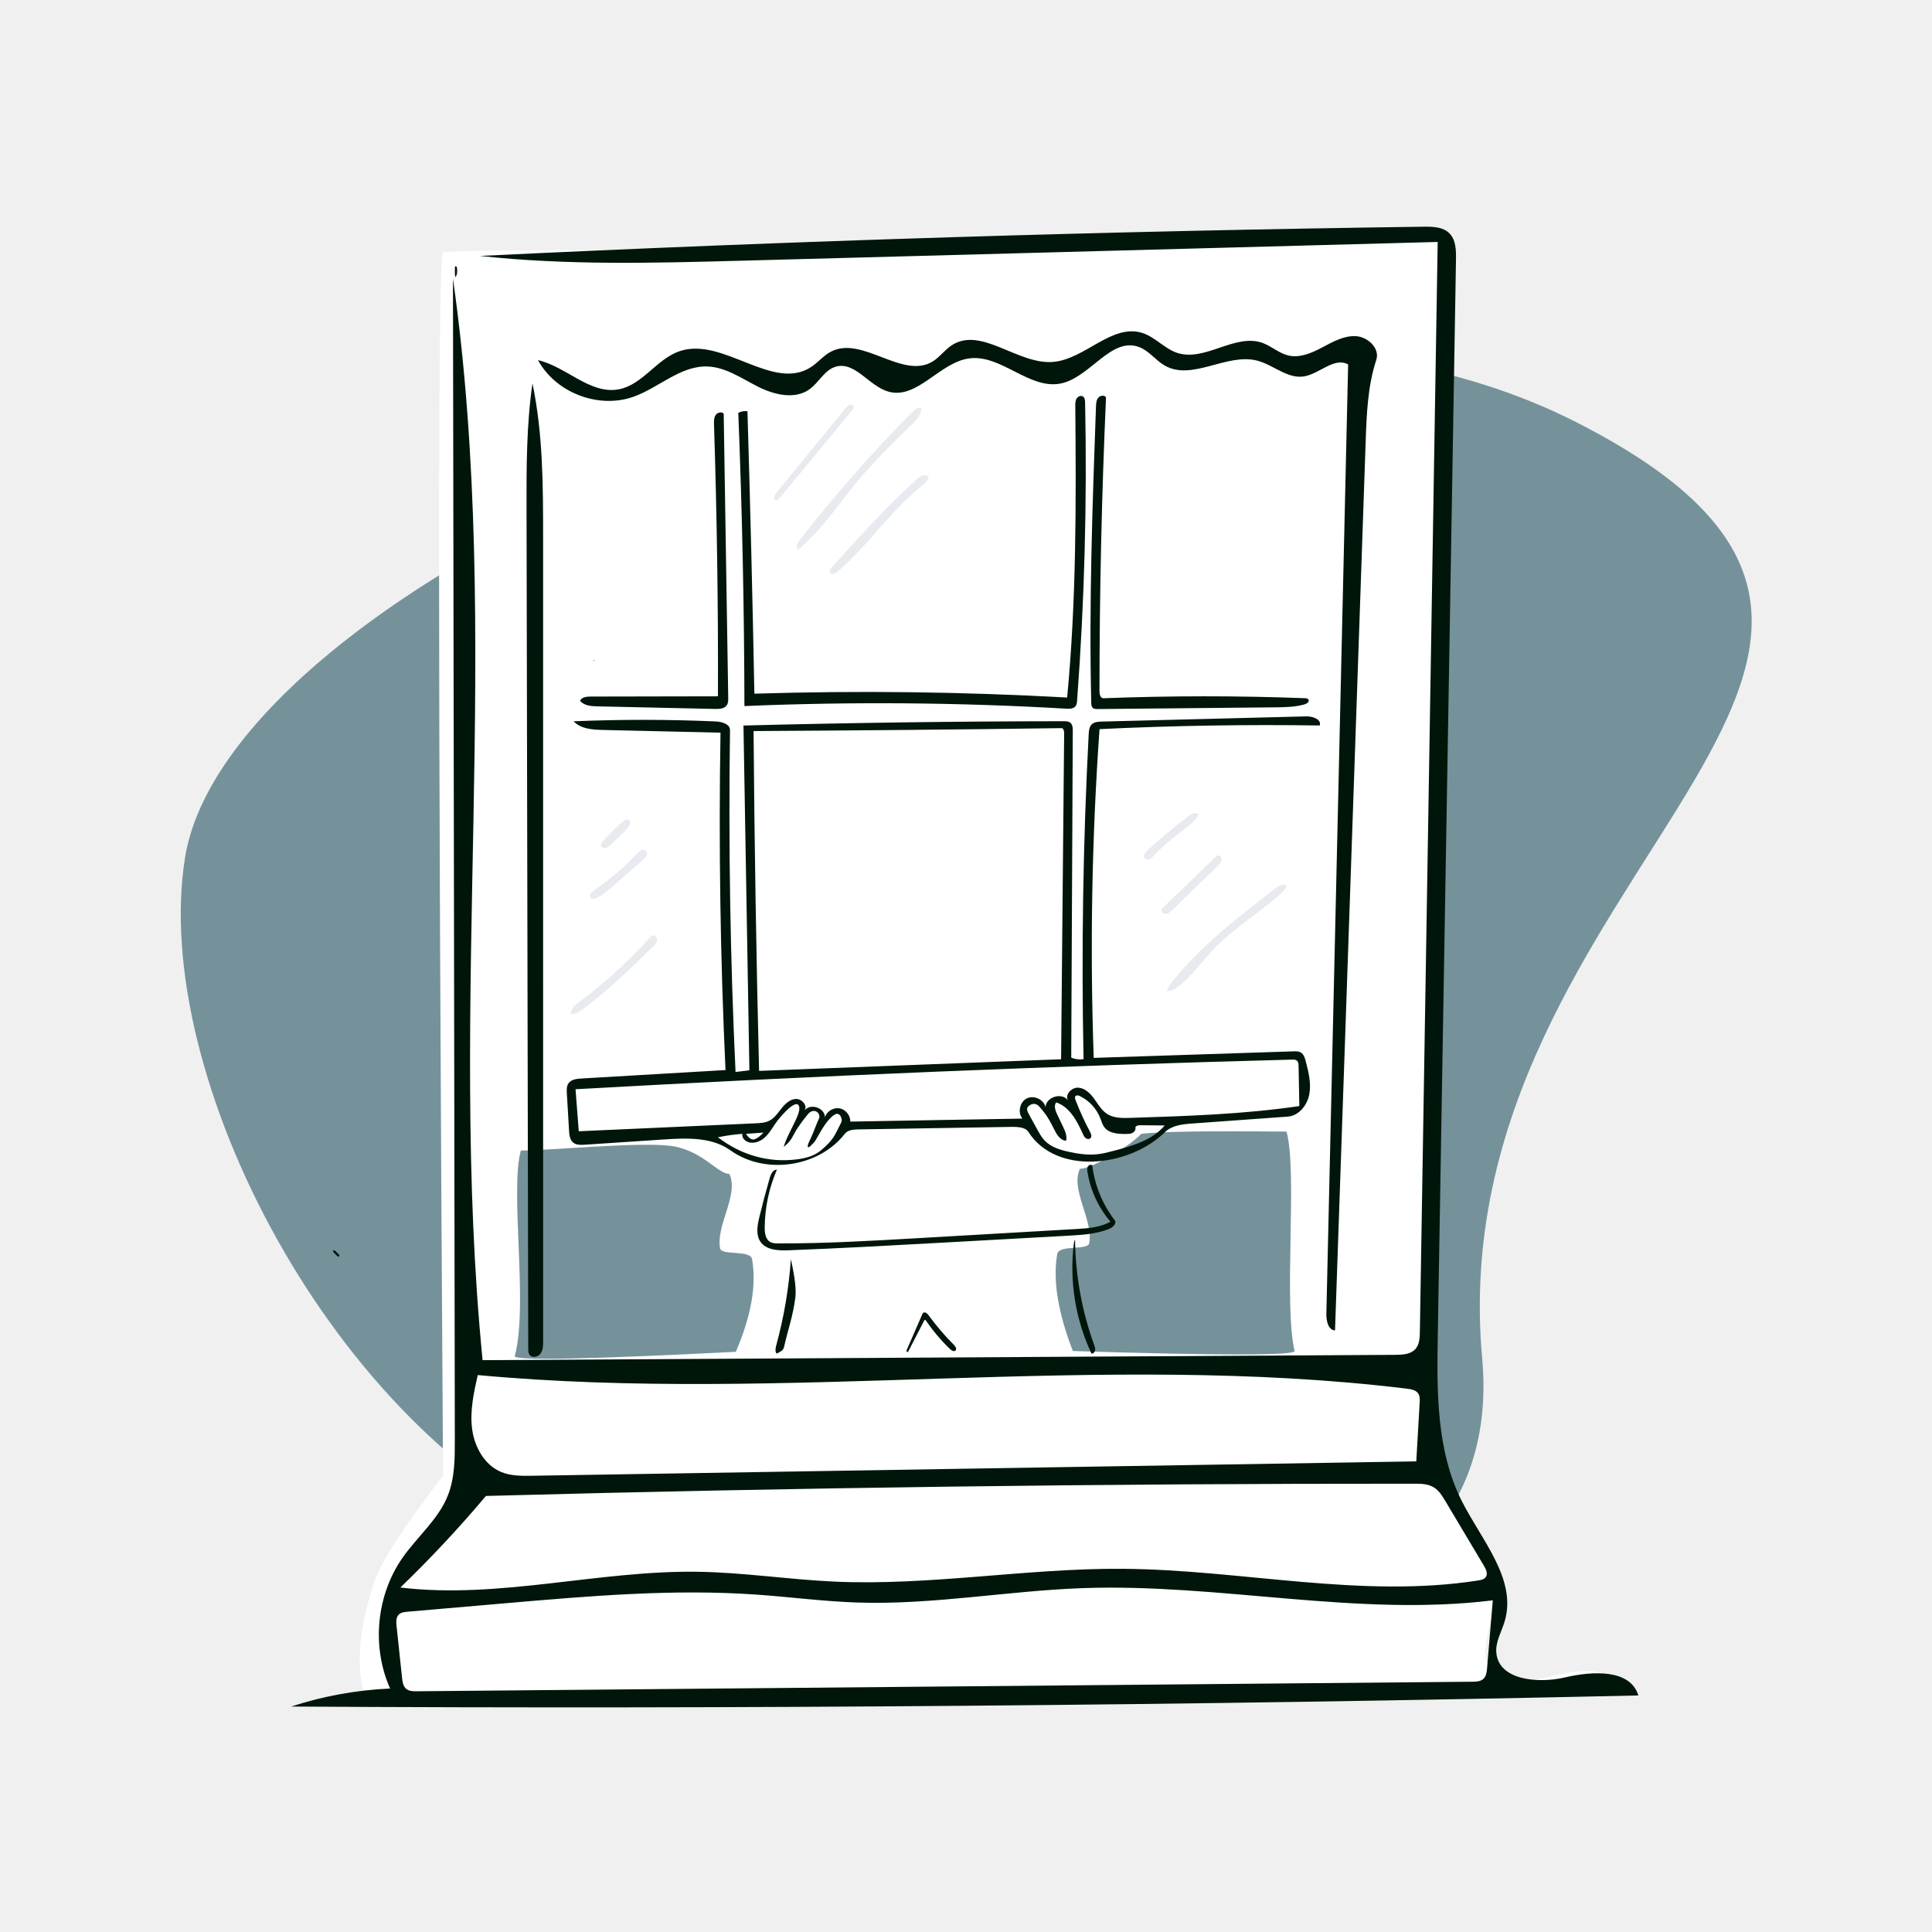
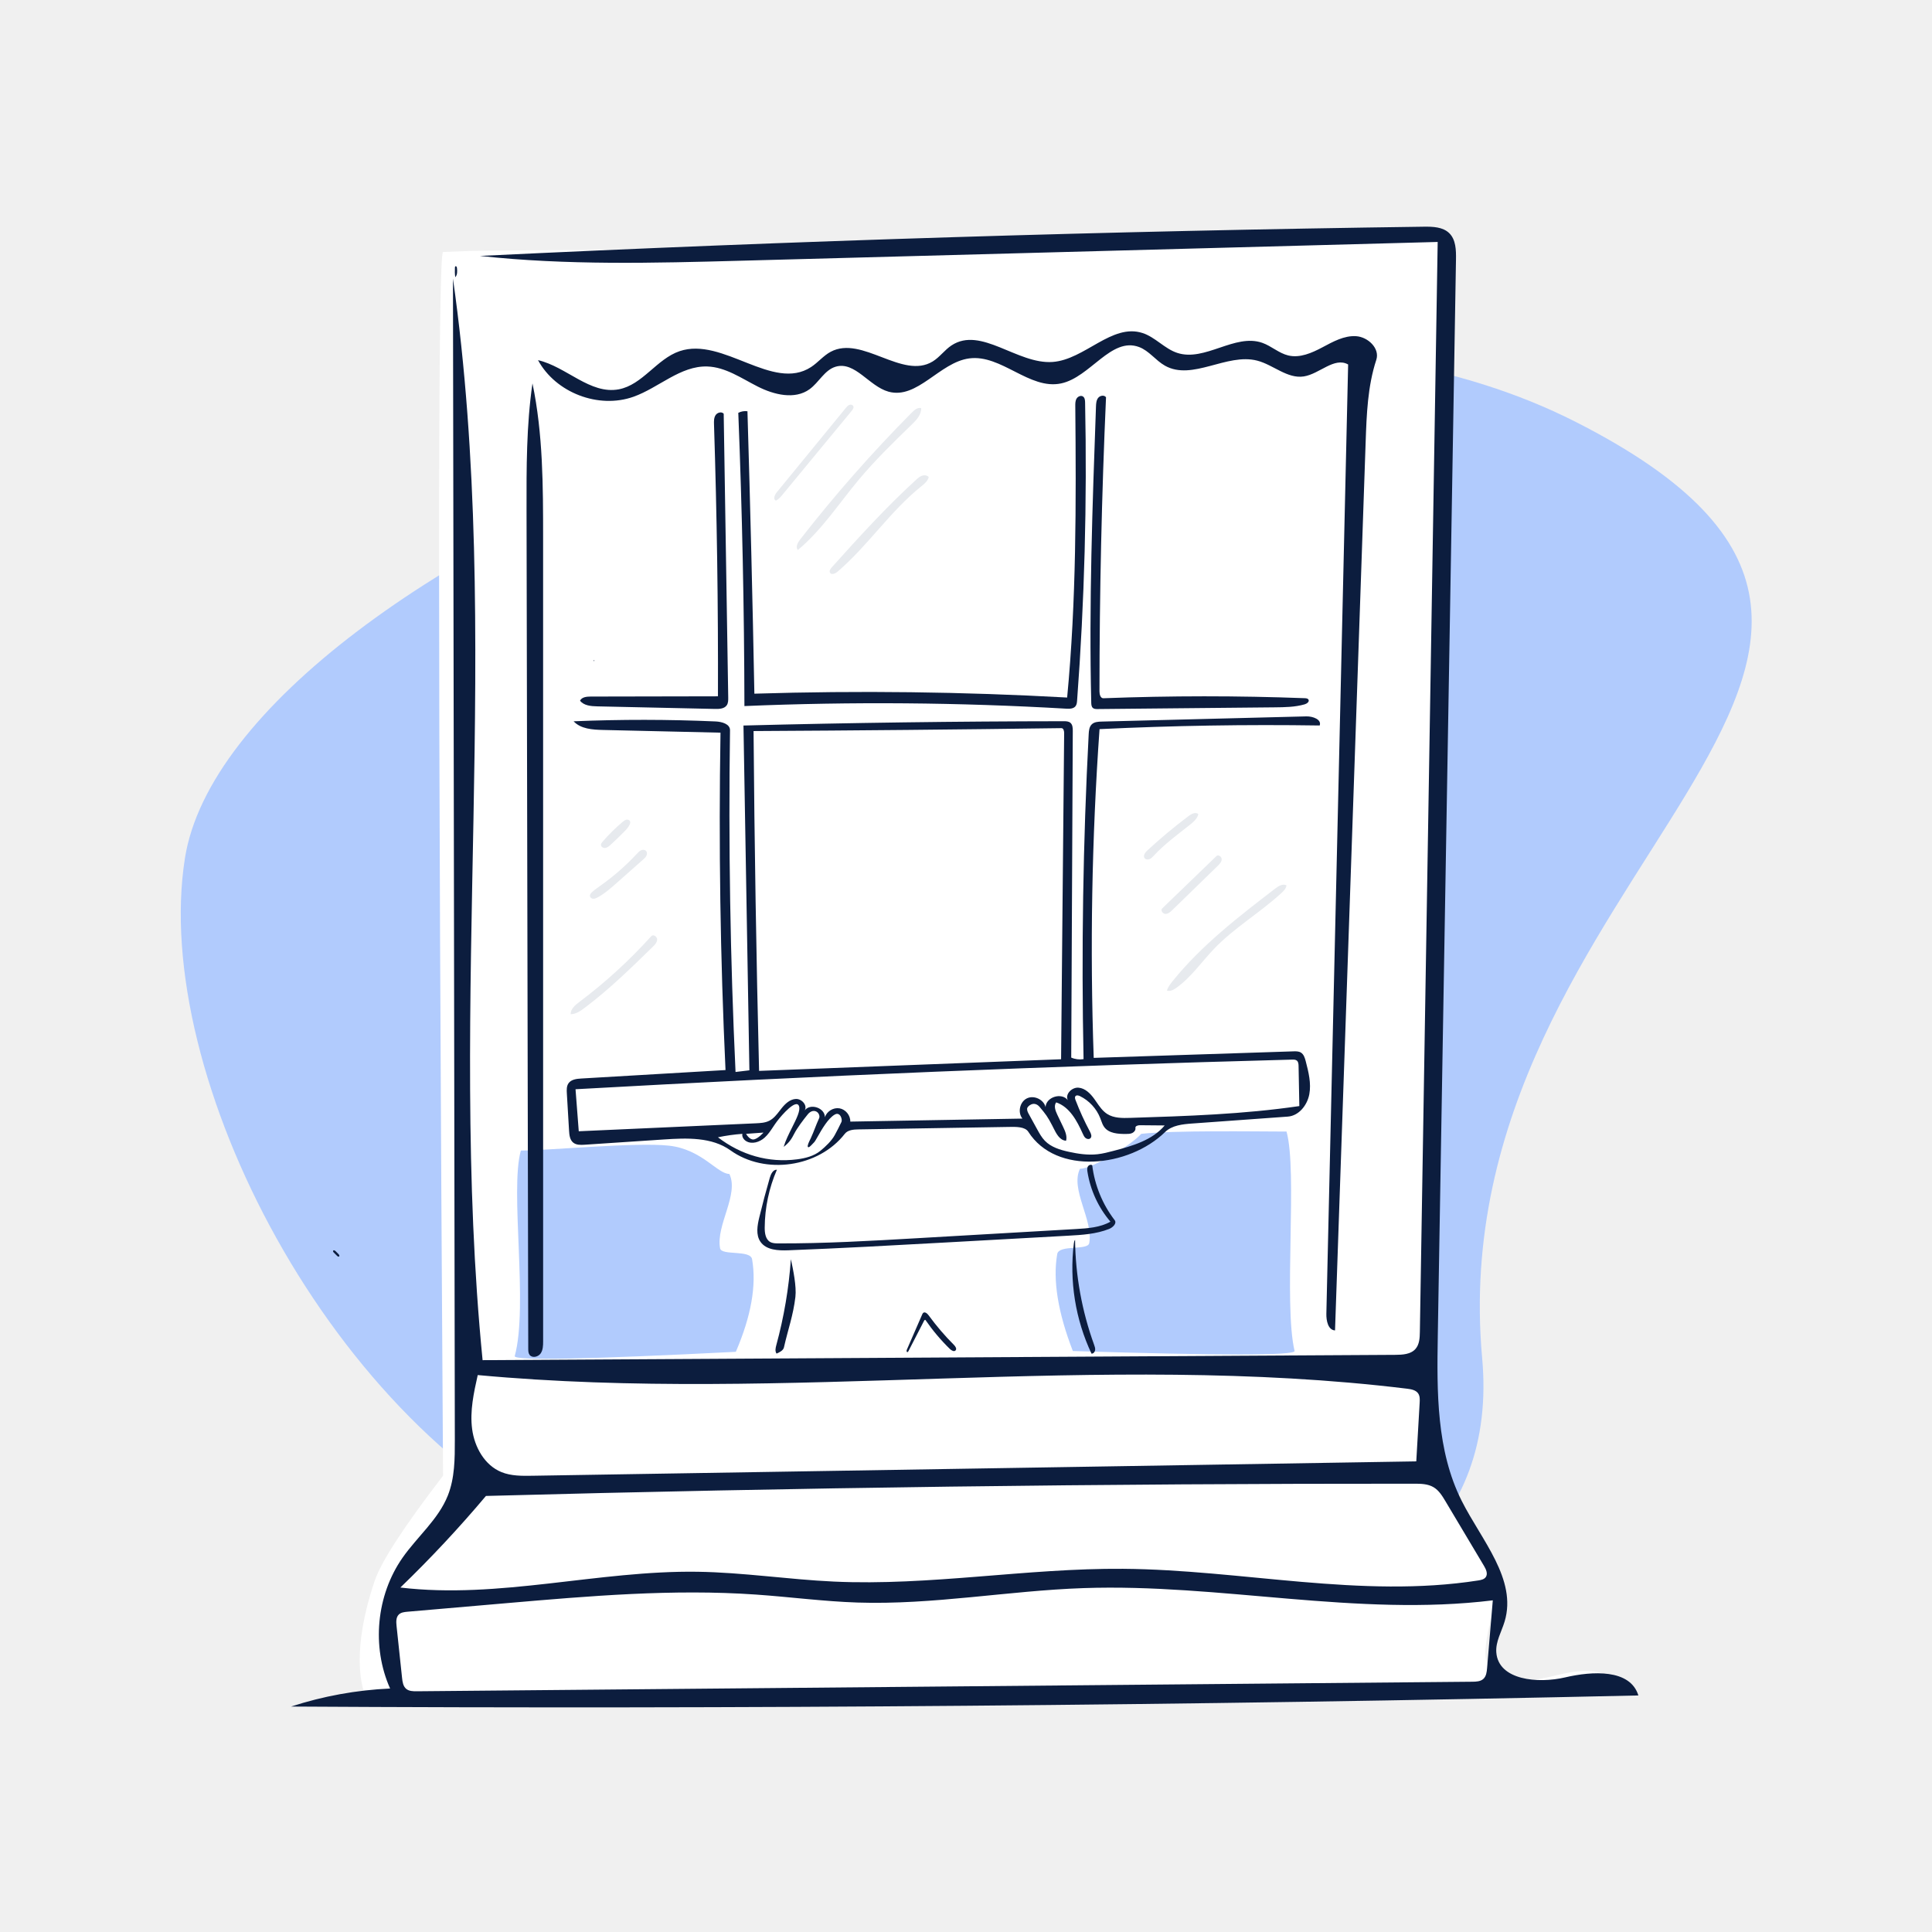
<svg xmlns="http://www.w3.org/2000/svg" width="350" height="350" viewBox="0 0 350 350" fill="none">
-   <path fill-rule="evenodd" clip-rule="evenodd" d="M33.511 155.422C42.08 101.597 201.532 33.849 285.399 76.402C369.266 118.955 260.504 157.467 268.506 246.026C274.056 307.463 180.076 311.584 105.429 278.862C60.195 259.033 27.255 194.724 33.511 155.422Z" fill="#75929B" />
+   <path fill-rule="evenodd" clip-rule="evenodd" d="M33.511 155.422C42.08 101.597 201.532 33.849 285.399 76.402C369.266 118.955 260.504 157.467 268.506 246.026C274.056 307.463 180.076 311.584 105.429 278.862C60.195 259.033 27.255 194.724 33.511 155.422Z" fill="#B1CBFD" />
  <g clip-path="url(#clip0_1271_4335)">
    <path fill-rule="evenodd" clip-rule="evenodd" d="M257.835 41.532C259.476 41.518 260.556 42.258 260.943 43.808C261.135 44.579 261.034 45.428 261.04 46.242C261.055 48.335 261.079 50.428 261.052 52.521C261.036 53.824 260.932 55.126 260.871 56.429C260.859 56.677 260.856 56.926 260.856 57.174C260.855 59.905 260.877 62.637 260.851 65.368C260.805 70.159 260.734 74.949 260.666 79.739C260.61 83.716 260.542 87.693 260.48 91.671C260.417 95.71 260.355 99.75 260.292 103.79C260.23 107.767 260.176 111.744 260.101 115.721C260.057 118.072 259.964 120.422 259.923 122.774C259.894 124.41 259.935 126.048 259.914 127.684C259.862 131.724 259.801 135.764 259.726 139.803C259.683 142.123 259.588 144.442 259.547 146.762C259.519 148.43 259.565 150.099 259.536 151.767C259.496 154.056 259.399 156.343 259.36 158.632C259.331 160.394 259.378 162.156 259.348 163.918C259.312 166.019 259.21 168.119 259.173 170.22C259.143 171.919 259.184 173.619 259.163 175.319C259.111 179.452 259.045 183.586 258.978 187.719C258.92 191.258 258.86 194.798 258.789 198.337C258.738 200.907 258.648 203.476 258.61 206.046C258.58 208.027 258.628 210.009 258.597 211.989C258.565 214.028 258.455 216.065 258.423 218.104C258.392 220.053 258.44 222.003 258.409 223.953C258.379 225.804 258.265 227.653 258.235 229.504C258.204 231.485 258.248 233.466 258.224 235.447C258.175 239.549 258.106 243.652 258.04 247.754C257.981 251.356 257.983 254.96 257.834 258.559C257.69 262.019 258.488 265.228 260.208 268.182C261.961 271.192 263.84 274.129 265.702 277.073C267.544 279.983 269.16 283.013 270.016 286.353C270.627 288.738 270.717 291.213 270.031 293.628C269.796 294.453 268.367 300.147 269.583 301.627C271.144 303.526 273.118 304.378 275.549 304.434C277.919 304.488 280.169 303.911 282.439 303.386C285.201 302.746 287.973 302.285 290.753 303.293C292.136 303.795 293.384 304.504 294.202 305.785C294.326 305.98 294.629 306.308 293.968 306.311C292.368 306.32 290.767 306.419 289.167 306.481C285.966 306.606 282.766 306.735 279.565 306.855C277.715 306.925 275.864 306.984 274.014 307.043C271.944 307.109 269.875 307.173 267.805 307.231C265.392 307.298 262.979 307.363 260.565 307.418C257.558 307.487 254.55 307.55 251.542 307.606C247.847 307.674 244.151 307.74 240.455 307.793C235.54 307.863 230.625 307.913 225.709 307.985C222.358 308.034 219.006 308.109 215.654 308.169C215.081 308.179 214.507 308.166 213.933 308.171C207.017 308.232 200.1 308.296 193.183 308.357C192.578 308.362 191.973 308.353 191.368 308.358C184.295 308.42 177.222 308.483 170.149 308.545C169.512 308.55 168.876 308.541 168.24 308.546C161.229 308.607 154.219 308.671 147.208 308.732C146.603 308.738 145.998 308.728 145.393 308.734C138.32 308.795 131.247 308.858 124.174 308.92C123.6 308.923 67.96 308.916 67.386 308.923C66.478 308.93 62.604 301.957 67.89 286.353C69.064 282.888 73.189 276.549 80.265 267.337C79.302 119.581 79.302 45.686 80.265 45.652C81.835 45.597 83.403 45.525 84.972 45.467C88.423 45.339 124.541 45.22 127.992 45.089C129.311 45.039 130.629 44.951 131.948 44.907C134.174 44.832 136.4 44.784 138.625 44.714C140.257 44.661 141.889 44.586 143.52 44.529C145.465 44.462 147.409 44.408 149.353 44.339C150.86 44.285 152.366 44.202 153.873 44.156C156.286 44.082 158.7 44.033 161.113 43.963C162.995 43.909 164.877 43.837 166.758 43.778C168.859 43.712 170.96 43.652 173.061 43.59C175.161 43.527 177.262 43.463 179.363 43.402C181.588 43.338 183.814 43.278 186.04 43.214C188.183 43.153 190.325 43.086 192.468 43.028C194.881 42.962 197.295 42.902 199.708 42.839C202.091 42.777 204.473 42.713 206.855 42.652C209.362 42.588 211.869 42.527 214.377 42.464C216.821 42.402 219.267 42.361 221.71 42.269C223.576 42.199 225.438 42.057 227.303 41.967C227.579 41.953 227.861 42.086 228.139 42.082C231.991 42.029 235.843 41.969 239.695 41.899C242.578 41.846 245.46 41.773 248.343 41.714C251.506 41.648 254.67 41.567 257.835 41.532ZM94.357 208.431C92.328 215.669 95.754 236.547 93.245 245.684C93.245 246.512 106.597 246.249 133.302 244.895C136.086 238.418 137.068 232.827 136.248 228.12C135.941 226.36 130.703 227.525 130.447 226.137C129.675 221.957 133.925 216.402 132.131 212.671C129.962 212.671 127.163 208.219 121.219 207.551C115.275 206.884 99.344 208.431 94.357 208.431ZM206.751 205.406C204.744 207.604 197.811 211.738 195.642 211.738C193.848 215.469 198.097 221.024 197.325 225.204C197.069 226.591 191.832 225.426 191.525 227.186C190.704 231.893 191.648 237.748 194.355 244.751C221.137 245.578 234.528 245.578 234.528 244.751C232.494 236.125 235.095 212.23 233.066 204.991L232.71 204.991C227.384 204.98 212.56 204.754 206.751 205.406Z" fill="white" />
  </g>
-   <path fill-rule="evenodd" clip-rule="evenodd" d="M96.463 69.454C98.381 78.638 98.389 88.099 98.389 97.481C98.391 145.979 98.393 194.477 98.394 242.975C98.394 243.755 98.376 244.593 97.916 245.223C97.455 245.852 96.373 246.066 95.924 245.429C95.706 245.12 95.698 244.716 95.697 244.339C95.594 193.708 95.491 143.078 95.388 92.447C95.373 84.767 95.359 77.054 96.463 69.454H96.463Z" fill="#00160A" />
-   <path fill-rule="evenodd" clip-rule="evenodd" d="M97.467 65.245C102.612 66.432 106.917 71.508 112.105 70.528C116.404 69.716 118.969 65.028 123.111 63.619C130.958 60.949 140.005 71.028 146.94 66.489C148.198 65.665 149.167 64.433 150.494 63.725C156.164 60.698 163.499 68.84 168.976 65.475C170.246 64.695 171.127 63.4 172.37 62.578C177.71 59.044 184.295 66.028 190.682 65.573C196.517 65.158 201.415 58.529 206.98 60.33C209.287 61.076 210.964 63.168 213.266 63.928C218.278 65.581 223.701 60.357 228.679 62.108C230.327 62.688 231.679 63.986 233.378 64.394C235.488 64.9 237.651 63.939 239.568 62.921C241.484 61.903 243.497 60.768 245.663 60.903C247.829 61.039 250.007 63.124 249.33 65.185C247.76 69.964 247.573 75.07 247.4 80.097C245.551 133.737 243.702 187.378 241.853 241.019C240.591 240.947 240.254 239.255 240.283 237.991C241.598 180.67 242.912 123.349 244.227 66.028C241.718 64.613 239.04 67.755 236.193 68.194C233.216 68.654 230.673 66.089 227.757 65.333C222.235 63.9 216.006 69.049 211.038 66.245C209.353 65.294 208.165 63.543 206.352 62.867C201.29 60.98 197.512 68.345 192.225 69.461C186.492 70.671 181.397 64.158 175.589 64.928C170.212 65.64 166.179 72.407 160.954 70.952C157.444 69.976 154.888 65.404 151.393 66.431C149.373 67.025 148.368 69.275 146.662 70.51C143.985 72.449 140.21 71.519 137.262 70.024C134.313 68.529 131.44 66.497 128.136 66.392C123.267 66.236 119.354 70.24 114.765 71.874C108.432 74.129 100.671 71.155 97.467 65.245Z" fill="#00160A" />
+   <path fill-rule="evenodd" clip-rule="evenodd" d="M96.463 69.454C98.381 78.638 98.389 88.099 98.389 97.481C98.391 145.979 98.393 194.477 98.394 242.975C98.394 243.755 98.376 244.593 97.916 245.223C97.455 245.852 96.373 246.066 95.924 245.429C95.706 245.12 95.698 244.716 95.697 244.339C95.594 193.708 95.491 143.078 95.388 92.447C95.373 84.767 95.359 77.054 96.463 69.454H96.463Z" fill="#0C1D3E" />
+   <path fill-rule="evenodd" clip-rule="evenodd" d="M97.467 65.245C102.612 66.432 106.917 71.508 112.105 70.528C116.404 69.716 118.969 65.028 123.111 63.619C130.958 60.949 140.005 71.028 146.94 66.489C148.198 65.665 149.167 64.433 150.494 63.725C156.164 60.698 163.499 68.84 168.976 65.475C170.246 64.695 171.127 63.4 172.37 62.578C177.71 59.044 184.295 66.028 190.682 65.573C196.517 65.158 201.415 58.529 206.98 60.33C209.287 61.076 210.964 63.168 213.266 63.928C218.278 65.581 223.701 60.357 228.679 62.108C230.327 62.688 231.679 63.986 233.378 64.394C235.488 64.9 237.651 63.939 239.568 62.921C241.484 61.903 243.497 60.768 245.663 60.903C247.829 61.039 250.007 63.124 249.33 65.185C247.76 69.964 247.573 75.07 247.4 80.097C245.551 133.737 243.702 187.378 241.853 241.019C240.591 240.947 240.254 239.255 240.283 237.991C241.598 180.67 242.912 123.349 244.227 66.028C241.718 64.613 239.04 67.755 236.193 68.194C233.216 68.654 230.673 66.089 227.757 65.333C222.235 63.9 216.006 69.049 211.038 66.245C209.353 65.294 208.165 63.543 206.352 62.867C201.29 60.98 197.512 68.345 192.225 69.461C186.492 70.671 181.397 64.158 175.589 64.928C170.212 65.64 166.179 72.407 160.954 70.952C157.444 69.976 154.888 65.404 151.393 66.431C149.373 67.025 148.368 69.275 146.662 70.51C143.985 72.449 140.21 71.519 137.262 70.024C134.313 68.529 131.44 66.497 128.136 66.392C123.267 66.236 119.354 70.24 114.765 71.874C108.432 74.129 100.671 71.155 97.467 65.245Z" fill="#0C1D3E" />
  <path fill-rule="evenodd" clip-rule="evenodd" d="M166.883 73.938C166.931 75.12 166.018 76.095 165.169 76.918C161.848 80.142 158.522 83.374 155.556 86.926C151.954 91.239 148.857 96.048 144.536 99.639C144.08 99.103 144.513 98.296 144.946 97.741C151.228 89.674 157.994 81.984 165.195 74.726C165.655 74.262 166.255 73.76 166.883 73.938V73.938Z" fill="#E7EAEE" />
  <path fill-rule="evenodd" clip-rule="evenodd" d="M213.075 178.978C212.579 179.329 211.957 179.658 211.389 179.441C211.602 178.793 212.029 178.239 212.457 177.708C217.703 171.213 224.39 166.062 231.011 160.976C231.607 160.518 232.391 160.039 233.056 160.39C232.996 160.95 232.565 161.39 232.15 161.771C228.259 165.348 223.606 168.06 219.949 171.877C217.665 174.261 215.772 177.072 213.075 178.978Z" fill="#E7EAEE" />
-   <path fill-rule="evenodd" clip-rule="evenodd" d="M105.08 126.935C105.394 126.281 106.272 126.189 106.998 126.188C114.687 126.173 122.375 126.159 130.064 126.144C130.117 109.717 129.878 93.289 129.349 76.871C129.331 76.297 129.323 75.681 129.64 75.202C129.957 74.723 130.733 74.514 131.105 74.951C131.378 92.092 131.651 109.233 131.925 126.374C131.932 126.855 131.93 127.372 131.657 127.768C131.221 128.401 130.32 128.448 129.551 128.431C122.437 128.275 115.322 128.12 108.208 127.964C107.071 127.939 105.773 127.837 105.08 126.935Z" fill="#00160A" />
-   <path fill-rule="evenodd" clip-rule="evenodd" d="M82.059 50.474C91.239 115.222 80.999 181.327 87.426 246.406C142.544 246.085 197.662 245.764 252.78 245.443C254.091 245.435 255.57 245.354 256.433 244.368C257.15 243.549 257.204 242.361 257.222 241.273C258.298 175.46 259.374 109.646 260.45 43.832C218.375 44.965 176.299 46.099 134.223 47.232C118.455 47.657 102.63 48.08 86.95 46.363C143.904 43.61 200.906 41.845 257.921 41.07C259.559 41.048 261.386 41.099 262.553 42.249C263.745 43.425 263.794 45.301 263.766 46.975C262.667 111.984 261.568 176.994 260.469 242.003C260.298 252.168 260.225 262.793 264.791 271.876C268.374 279.003 274.875 286.109 272.576 293.749C272.015 295.613 270.925 297.402 271.069 299.343C271.444 304.383 278.607 305.033 283.526 303.878C288.446 302.724 295.328 302.316 296.807 307.148C215.464 308.97 134.095 309.64 52.732 309.157C58.529 307.269 64.581 306.167 70.671 305.89C67.288 298.319 68.172 289.004 72.92 282.205C75.592 278.378 79.404 275.267 81.13 270.93C82.389 267.764 82.401 264.26 82.396 260.853C82.284 190.727 82.171 120.601 82.059 50.474ZM196.284 287.7C182.617 288.172 169.033 290.764 155.365 290.316C149.215 290.115 143.103 289.299 136.964 288.872C121.907 287.826 106.797 289.128 91.76 290.428C85.778 290.946 79.796 291.463 73.814 291.98C73.251 292.029 72.639 292.099 72.239 292.497C71.723 293.009 71.764 293.839 71.84 294.562C72.172 297.696 72.505 300.83 72.837 303.965C72.913 304.685 73.028 305.481 73.582 305.948C74.096 306.381 74.83 306.396 75.502 306.39C139.246 305.814 202.99 305.237 266.734 304.661C267.44 304.654 268.218 304.621 268.735 304.14C269.25 303.661 269.341 302.892 269.4 302.191C269.744 298.1 270.089 294.008 270.434 289.917C245.854 292.939 221.034 286.844 196.284 287.7ZM151.041 286.517C168.519 287.322 185.954 284.072 203.45 284.204C224.966 284.368 246.561 289.635 267.819 286.312C268.319 286.234 268.873 286.118 269.163 285.704C269.581 285.105 269.209 284.292 268.835 283.665C266.508 279.764 264.182 275.862 261.855 271.961C261.282 270.999 260.67 269.998 259.708 269.426C258.668 268.806 257.39 268.787 256.179 268.787C200.125 268.753 144.069 269.493 88.035 271.005C83.158 276.799 77.98 282.339 72.529 287.596C90.414 289.731 108.377 284.474 126.387 284.739C134.627 284.86 142.808 286.138 151.041 286.517ZM85.531 258.889C85.961 262.157 87.789 265.444 90.843 266.686C92.593 267.398 94.541 267.378 96.43 267.347C149.81 266.478 203.191 265.61 256.572 264.741C256.777 261.196 256.981 257.65 257.186 254.105C257.219 253.537 257.24 252.923 256.924 252.449C256.505 251.818 255.658 251.668 254.906 251.576C199.144 244.774 142.482 254.288 86.546 249.106C85.826 252.322 85.1 255.62 85.531 258.889Z" fill="#00160A" />
+   <path fill-rule="evenodd" clip-rule="evenodd" d="M105.08 126.935C105.394 126.281 106.272 126.189 106.998 126.188C114.687 126.173 122.375 126.159 130.064 126.144C130.117 109.717 129.878 93.289 129.349 76.871C129.331 76.297 129.323 75.681 129.64 75.202C129.957 74.723 130.733 74.514 131.105 74.951C131.378 92.092 131.651 109.233 131.925 126.374C131.932 126.855 131.93 127.372 131.657 127.768C131.221 128.401 130.32 128.448 129.551 128.431C122.437 128.275 115.322 128.12 108.208 127.964C107.071 127.939 105.773 127.837 105.08 126.935Z" fill="#0C1D3E" />
+   <path fill-rule="evenodd" clip-rule="evenodd" d="M82.059 50.474C91.239 115.222 80.999 181.327 87.426 246.406C142.544 246.085 197.662 245.764 252.78 245.443C254.091 245.435 255.57 245.354 256.433 244.368C257.15 243.549 257.204 242.361 257.222 241.273C258.298 175.46 259.374 109.646 260.45 43.832C218.375 44.965 176.299 46.099 134.223 47.232C118.455 47.657 102.63 48.08 86.95 46.363C143.904 43.61 200.906 41.845 257.921 41.07C259.559 41.048 261.386 41.099 262.553 42.249C263.745 43.425 263.794 45.301 263.766 46.975C262.667 111.984 261.568 176.994 260.469 242.003C260.298 252.168 260.225 262.793 264.791 271.876C268.374 279.003 274.875 286.109 272.576 293.749C272.015 295.613 270.925 297.402 271.069 299.343C271.444 304.383 278.607 305.033 283.526 303.878C288.446 302.724 295.328 302.316 296.807 307.148C215.464 308.97 134.095 309.64 52.732 309.157C58.529 307.269 64.581 306.167 70.671 305.89C67.288 298.319 68.172 289.004 72.92 282.205C75.592 278.378 79.404 275.267 81.13 270.93C82.389 267.764 82.401 264.26 82.396 260.853C82.284 190.727 82.171 120.601 82.059 50.474ZM196.284 287.7C182.617 288.172 169.033 290.764 155.365 290.316C149.215 290.115 143.103 289.299 136.964 288.872C121.907 287.826 106.797 289.128 91.76 290.428C85.778 290.946 79.796 291.463 73.814 291.98C73.251 292.029 72.639 292.099 72.239 292.497C71.723 293.009 71.764 293.839 71.84 294.562C72.172 297.696 72.505 300.83 72.837 303.965C72.913 304.685 73.028 305.481 73.582 305.948C74.096 306.381 74.83 306.396 75.502 306.39C139.246 305.814 202.99 305.237 266.734 304.661C267.44 304.654 268.218 304.621 268.735 304.14C269.25 303.661 269.341 302.892 269.4 302.191C269.744 298.1 270.089 294.008 270.434 289.917C245.854 292.939 221.034 286.844 196.284 287.7ZM151.041 286.517C168.519 287.322 185.954 284.072 203.45 284.204C224.966 284.368 246.561 289.635 267.819 286.312C268.319 286.234 268.873 286.118 269.163 285.704C269.581 285.105 269.209 284.292 268.835 283.665C266.508 279.764 264.182 275.862 261.855 271.961C261.282 270.999 260.67 269.998 259.708 269.426C258.668 268.806 257.39 268.787 256.179 268.787C200.125 268.753 144.069 269.493 88.035 271.005C83.158 276.799 77.98 282.339 72.529 287.596C90.414 289.731 108.377 284.474 126.387 284.739C134.627 284.86 142.808 286.138 151.041 286.517ZM85.531 258.889C85.961 262.157 87.789 265.444 90.843 266.686C92.593 267.398 94.541 267.378 96.43 267.347C149.81 266.478 203.191 265.61 256.572 264.741C256.777 261.196 256.981 257.65 257.186 254.105C257.219 253.537 257.24 252.923 256.924 252.449C256.505 251.818 255.658 251.668 254.906 251.576C199.144 244.774 142.482 254.288 86.546 249.106C85.826 252.322 85.1 255.62 85.531 258.889Z" fill="#0C1D3E" />
  <path fill-rule="evenodd" clip-rule="evenodd" d="M165.948 86.926C166.274 86.629 166.613 86.326 167.03 86.181C167.446 86.036 167.964 86.088 168.251 86.423C168.08 87.16 167.435 87.673 166.845 88.148C161.229 92.668 157.199 98.889 151.72 103.574C151.318 103.918 150.605 104.206 150.358 103.739C150.187 103.418 150.446 103.044 150.689 102.773C155.588 97.312 160.531 91.874 165.948 86.926Z" fill="#E7EAEE" />
  <path fill-rule="evenodd" clip-rule="evenodd" d="M103.373 183.732C103.365 182.776 104.217 182.065 104.982 181.49C109.687 177.954 114.049 173.964 117.988 169.592C118.338 169.203 119.044 169.665 119.047 170.188C119.049 170.711 118.649 171.137 118.275 171.502C114.305 175.382 110.322 179.274 105.883 182.606C105.136 183.166 104.307 183.734 103.373 183.732Z" fill="#E7EAEE" />
-   <path fill-rule="evenodd" clip-rule="evenodd" d="M133.748 74.785C134.256 74.526 134.843 74.426 135.408 74.502C135.918 91.554 136.336 108.609 136.662 125.666C155.547 125.083 174.458 125.316 193.323 126.366C194.998 108.824 194.959 91.169 194.799 73.549C194.795 73.09 194.798 72.604 195.033 72.21C195.267 71.815 195.824 71.574 196.201 71.835C196.528 72.061 196.568 72.519 196.576 72.916C196.949 90.918 196.466 108.938 195.128 126.895C195.101 127.257 195.066 127.642 194.844 127.93C194.472 128.411 193.762 128.419 193.156 128.384C173.748 127.253 154.283 127.095 134.859 127.91C134.822 110.197 134.452 92.484 133.748 74.785Z" fill="#00160A" />
-   <path fill-rule="evenodd" clip-rule="evenodd" d="M197.738 245.225C194.819 239.048 193.697 232.035 194.541 225.256C194.57 225.026 194.607 224.782 194.759 224.606C194.83 231.075 196.001 237.53 198.206 243.612C198.32 243.927 198.439 244.257 198.392 244.588C198.346 244.92 198.072 245.246 197.738 245.225H197.738Z" fill="#00160A" />
+   <path fill-rule="evenodd" clip-rule="evenodd" d="M133.748 74.785C134.256 74.526 134.843 74.426 135.408 74.502C135.918 91.554 136.336 108.609 136.662 125.666C155.547 125.083 174.458 125.316 193.323 126.366C194.998 108.824 194.959 91.169 194.799 73.549C194.795 73.09 194.798 72.604 195.033 72.21C195.267 71.815 195.824 71.574 196.201 71.835C196.528 72.061 196.568 72.519 196.576 72.916C196.949 90.918 196.466 108.938 195.128 126.895C195.101 127.257 195.066 127.642 194.844 127.93C194.472 128.411 193.762 128.419 193.156 128.384C173.748 127.253 154.283 127.095 134.859 127.91C134.822 110.197 134.452 92.484 133.748 74.785Z" fill="#0C1D3E" />
+   <path fill-rule="evenodd" clip-rule="evenodd" d="M197.738 245.225C194.819 239.048 193.697 232.035 194.541 225.256C194.57 225.026 194.607 224.782 194.759 224.606C194.83 231.075 196.001 237.53 198.206 243.612C198.32 243.927 198.439 244.257 198.392 244.588C198.346 244.92 198.072 245.246 197.738 245.225H197.738Z" fill="#0C1D3E" />
  <path fill-rule="evenodd" clip-rule="evenodd" d="M210.551 164.56C213.825 161.401 217.099 158.241 220.374 155.082C220.715 154.753 221.328 155.194 221.321 155.667C221.314 156.141 220.951 156.524 220.611 156.854C217.869 159.523 215.126 162.191 212.383 164.86C212.03 165.204 211.621 165.571 211.128 165.564C210.635 165.557 210.196 164.902 210.551 164.56H210.551Z" fill="#E7EAEE" />
-   <path fill-rule="evenodd" clip-rule="evenodd" d="M140.983 225.252C149.32 225.283 157.65 224.802 165.974 224.322C175.617 223.765 185.259 223.209 194.902 222.652C197.054 222.528 199.291 222.379 201.167 221.319C198.987 218.771 197.53 215.611 197.006 212.299C196.955 211.981 196.917 211.637 197.066 211.351C197.214 211.065 197.625 210.897 197.87 211.107C198.306 214.7 199.724 218.17 201.929 221.04C202.376 221.622 201.604 222.365 200.922 222.636C198.569 223.571 195.989 223.722 193.46 223.862C186.024 224.274 178.588 224.685 171.152 225.096C161.717 225.619 152.282 226.141 142.84 226.501C140.994 226.571 138.822 226.482 137.768 224.964C136.892 223.702 137.198 221.996 137.56 220.503C138.14 218.111 138.771 215.731 139.454 213.366C139.649 212.69 140.041 211.87 140.743 211.908C139.315 215.203 138.559 218.789 138.535 222.381C138.528 223.357 138.672 224.504 139.519 224.99C139.954 225.24 140.481 225.251 140.983 225.252Z" fill="#00160A" />
+   <path fill-rule="evenodd" clip-rule="evenodd" d="M140.983 225.252C149.32 225.283 157.65 224.802 165.974 224.322C175.617 223.765 185.259 223.209 194.902 222.652C197.054 222.528 199.291 222.379 201.167 221.319C198.987 218.771 197.53 215.611 197.006 212.299C196.955 211.981 196.917 211.637 197.066 211.351C197.214 211.065 197.625 210.897 197.87 211.107C198.306 214.7 199.724 218.17 201.929 221.04C202.376 221.622 201.604 222.365 200.922 222.636C198.569 223.571 195.989 223.722 193.46 223.862C186.024 224.274 178.588 224.685 171.152 225.096C161.717 225.619 152.282 226.141 142.84 226.501C140.994 226.571 138.822 226.482 137.768 224.964C136.892 223.702 137.198 221.996 137.56 220.503C138.14 218.111 138.771 215.731 139.454 213.366C139.649 212.69 140.041 211.87 140.743 211.908C139.315 215.203 138.559 218.789 138.535 222.381C138.528 223.357 138.672 224.504 139.519 224.99C139.954 225.24 140.481 225.251 140.983 225.252Z" fill="#0C1D3E" />
  <path fill-rule="evenodd" clip-rule="evenodd" d="M140.554 90.695C140.027 90.459 140.327 89.662 140.692 89.216C144.873 84.109 149.054 79.002 153.235 73.895C153.41 73.681 153.596 73.459 153.852 73.355C154.108 73.251 154.454 73.314 154.576 73.561C154.717 73.846 154.503 74.172 154.301 74.417C150.115 79.49 145.929 84.562 141.743 89.635C141.402 90.049 141.043 90.476 140.554 90.695H140.554Z" fill="#E7EAEE" />
-   <path fill-rule="evenodd" clip-rule="evenodd" d="M82.473 50.218C82.398 49.641 82.378 49.057 82.413 48.477C82.418 48.383 82.438 48.271 82.525 48.237C82.669 48.18 82.765 48.387 82.782 48.54C82.844 49.125 82.879 49.792 82.473 50.218H82.473Z" fill="#00160A" />
-   <path fill-rule="evenodd" clip-rule="evenodd" d="M230.926 128.141C220.231 128.245 209.535 128.348 198.84 128.452C198.541 128.455 198.214 128.448 197.988 128.253C197.726 128.028 197.698 127.639 197.69 127.294C197.265 109.418 197.905 91.536 198.546 73.666C198.566 73.111 198.6 72.516 198.943 72.079C199.286 71.642 200.059 71.514 200.366 71.976C199.578 89.724 199.182 107.488 199.18 125.253C199.18 125.79 199.36 126.514 199.896 126.494C212.052 126.03 224.226 126.026 236.382 126.484C236.63 126.493 236.921 126.528 237.043 126.744C237.253 127.114 236.756 127.48 236.347 127.598C234.596 128.102 232.748 128.123 230.926 128.141Z" fill="#00160A" />
-   <path fill-rule="evenodd" clip-rule="evenodd" d="M61.06 227.504C60.868 227.314 60.677 227.124 60.486 226.933C60.384 226.832 60.276 226.672 60.365 226.559C60.469 226.427 60.676 226.545 60.794 226.663C60.97 226.84 61.147 227.017 61.323 227.194C61.441 227.313 61.556 227.522 61.422 227.622C61.311 227.706 61.158 227.602 61.06 227.504L61.06 227.504Z" fill="#00160A" />
+   <path fill-rule="evenodd" clip-rule="evenodd" d="M82.473 50.218C82.398 49.641 82.378 49.057 82.413 48.477C82.418 48.383 82.438 48.271 82.525 48.237C82.669 48.18 82.765 48.387 82.782 48.54C82.844 49.125 82.879 49.792 82.473 50.218H82.473Z" fill="#0C1D3E" />
+   <path fill-rule="evenodd" clip-rule="evenodd" d="M230.926 128.141C220.231 128.245 209.535 128.348 198.84 128.452C198.541 128.455 198.214 128.448 197.988 128.253C197.726 128.028 197.698 127.639 197.69 127.294C197.265 109.418 197.905 91.536 198.546 73.666C198.566 73.111 198.6 72.516 198.943 72.079C199.286 71.642 200.059 71.514 200.366 71.976C199.578 89.724 199.182 107.488 199.18 125.253C199.18 125.79 199.36 126.514 199.896 126.494C212.052 126.03 224.226 126.026 236.382 126.484C236.63 126.493 236.921 126.528 237.043 126.744C237.253 127.114 236.756 127.48 236.347 127.598C234.596 128.102 232.748 128.123 230.926 128.141Z" fill="#0C1D3E" />
+   <path fill-rule="evenodd" clip-rule="evenodd" d="M61.06 227.504C60.868 227.314 60.677 227.124 60.486 226.933C60.384 226.832 60.276 226.672 60.365 226.559C60.469 226.427 60.676 226.545 60.794 226.663C60.97 226.84 61.147 227.017 61.323 227.194C61.441 227.313 61.556 227.522 61.422 227.622C61.311 227.706 61.158 227.602 61.06 227.504L61.06 227.504Z" fill="#0C1D3E" />
  <path fill-rule="evenodd" clip-rule="evenodd" d="M114.121 148.745C114.234 148.96 114.152 149.226 114.041 149.442C113.784 149.942 113.388 150.355 112.992 150.754C112.216 151.537 111.422 152.302 110.608 153.046C110.333 153.298 110.032 153.559 109.663 153.614C109.293 153.668 108.855 153.411 108.867 153.038C108.875 152.823 109.021 152.641 109.162 152.478C110.275 151.192 111.489 149.994 112.789 148.897C112.986 148.731 113.195 148.562 113.445 148.5C113.696 148.439 114.001 148.516 114.121 148.745Z" fill="#E7EAEE" />
-   <path fill-rule="evenodd" clip-rule="evenodd" d="M107.617 119.762C107.536 119.759 107.533 119.606 107.615 119.6C107.697 119.606 107.694 119.76 107.612 119.763L107.617 119.762Z" fill="#00160A" />
+   <path fill-rule="evenodd" clip-rule="evenodd" d="M107.617 119.762C107.536 119.759 107.533 119.606 107.615 119.6C107.697 119.606 107.694 119.76 107.612 119.763L107.617 119.762Z" fill="#0C1D3E" />
  <path fill-rule="evenodd" clip-rule="evenodd" d="M106.888 162.412C106.796 162.089 107.06 161.781 107.313 161.559C107.875 161.069 108.494 160.648 109.1 160.212C111.375 158.576 113.486 156.711 115.392 154.656C115.612 154.418 115.838 154.172 116.134 154.039C116.43 153.906 116.817 153.917 117.037 154.155C117.246 154.382 117.241 154.746 117.107 155.024C116.973 155.303 116.736 155.515 116.505 155.719C114.884 157.154 113.264 158.588 111.643 160.023C110.582 160.962 109.508 161.911 108.257 162.576C108.023 162.701 107.773 162.818 107.508 162.817C107.243 162.817 106.96 162.667 106.888 162.412H106.888Z" fill="#E7EAEE" />
  <path fill-rule="evenodd" clip-rule="evenodd" d="M209.038 154.994C208.809 155.239 208.576 155.498 208.268 155.63C207.959 155.762 207.55 155.727 207.351 155.457C207.031 155.022 207.452 154.438 207.848 154.071C210.211 151.883 212.686 149.816 215.26 147.88C215.744 147.516 216.355 147.137 216.917 147.366C216.978 147.391 217.042 147.428 217.063 147.491C217.08 147.541 217.065 147.596 217.049 147.646C216.8 148.411 216.143 148.961 215.512 149.46C213.282 151.223 210.974 152.913 209.038 154.994Z" fill="#E7EAEE" />
-   <path fill-rule="evenodd" clip-rule="evenodd" d="M143.275 228.116C143.682 229.968 144.317 233.062 144.095 234.946C143.694 238.342 142.767 240.78 142.013 244.116C141.892 244.649 141.185 245.009 140.68 245.217C140.367 244.784 140.5 244.187 140.64 243.672C142.023 238.589 142.907 233.371 143.275 228.116Z" fill="#00160A" />
-   <path fill-rule="evenodd" clip-rule="evenodd" d="M173.113 244.635C172.846 244.929 172.368 244.656 172.083 244.379C170.443 242.782 168.959 241.023 167.662 239.137C167.599 239.046 167.465 239.154 167.414 239.252C166.467 241.091 165.52 242.93 164.573 244.769C164.533 244.848 164.478 244.937 164.389 244.944C164.211 244.958 164.209 244.679 164.281 244.515C165.21 242.381 166.139 240.248 167.069 238.115C167.111 238.018 167.156 237.918 167.235 237.848C167.54 237.579 167.983 237.943 168.222 238.271C169.61 240.177 171.146 241.974 172.813 243.64C173.086 243.912 173.372 244.351 173.113 244.635Z" fill="#00160A" />
-   <path fill-rule="evenodd" clip-rule="evenodd" d="M102.991 196.247C102.629 196.765 102.652 197.45 102.69 198.081L103.09 204.825C103.136 205.607 103.227 206.481 103.829 206.983C104.39 207.451 105.199 207.427 105.929 207.378L120.285 206.423C124.432 206.147 128.954 205.972 132.33 208.396C138.59 212.89 148.306 211.487 153.039 205.405C153.593 204.692 154.625 204.616 155.528 204.602L182.788 204.154L182.861 204.153C184.09 204.132 185.697 204.106 186.29 205.036C191.337 212.962 204.514 211.472 211.06 205.085C212.32 203.856 214.232 203.661 215.987 203.535L233.292 202.284C235.305 202.138 236.824 200.215 237.194 198.231C237.564 196.247 237.055 194.216 236.548 192.262C236.392 191.659 236.192 190.995 235.658 190.675C235.264 190.439 234.776 190.447 234.317 190.462L198.138 191.645C197.437 171.793 197.788 151.904 199.191 132.089C212.473 131.448 225.775 131.228 239.072 131.429C239.47 130.344 237.821 129.75 236.665 129.779L199.587 130.72C198.946 130.736 198.24 130.779 197.781 131.226C197.322 131.672 197.26 132.376 197.226 133.015C196.2 152.614 195.89 172.25 196.296 191.871C195.546 191.994 194.76 191.897 194.063 191.592L194.345 132.42C194.348 131.888 194.318 131.283 193.912 130.941C193.586 130.667 193.122 130.654 192.697 130.655C173.358 130.675 154.02 130.936 134.687 131.436L135.759 193.898L133.25 194.198C132.287 173.58 131.953 152.932 132.249 132.294C132.265 131.157 130.77 130.745 129.634 130.696C121.067 130.32 112.484 130.311 103.916 130.67C105.215 132.059 107.334 132.195 109.235 132.239L130.526 132.73C130.183 153.106 130.486 173.493 131.434 193.85L105.304 195.383C104.452 195.433 103.479 195.547 102.991 196.247ZM136.514 132.437C155.103 132.34 173.692 132.164 192.28 131.909C192.664 131.904 192.785 132.422 192.781 132.805L192.226 191.894L137.514 194.002C137.008 173.483 136.675 152.961 136.514 132.437ZM144.186 199.086C143.119 199.128 142.253 199.945 141.588 200.781C141.482 200.914 141.378 201.05 141.273 201.186C140.719 201.904 140.158 202.633 139.357 203.038C138.608 203.415 137.742 203.46 136.904 203.498L104.848 204.939L104.263 197.326C147.509 194.9 190.791 193.11 234.089 191.957C234.387 191.949 234.713 191.951 234.941 192.141C235.214 192.368 235.242 192.769 235.249 193.124L235.386 200.376C225.256 201.862 214.997 202.189 204.764 202.514C203.329 202.56 201.796 202.58 200.585 201.811C199.759 201.286 199.195 200.465 198.636 199.65C198.505 199.459 198.374 199.268 198.24 199.082C197.535 198.101 196.589 197.142 195.386 197.043C194.182 196.944 192.907 198.225 193.444 199.307C192.339 197.85 189.502 198.728 189.414 200.554C189.067 199.167 187.297 198.35 186.017 198.988C184.737 199.626 184.322 201.531 185.22 202.643L154.037 203.189C154.077 202.061 153.191 200.973 152.079 200.784C150.966 200.596 149.771 201.331 149.438 202.409C149.466 200.704 146.792 199.796 145.776 201.166C146.324 200.25 145.253 199.044 144.186 199.086ZM193.63 208.662C192.048 208.316 190.409 207.822 189.284 206.657C188.711 206.065 188.307 205.334 187.91 204.613L186.394 201.857C186.213 201.529 186.027 201.172 186.074 200.8C186.122 200.429 187.305 199.297 188.359 200.554C189.414 201.811 189.801 202.31 190.613 203.885C190.68 204.015 190.747 204.149 190.815 204.286C191.358 205.375 191.964 206.589 193.129 206.654C193.354 205.804 192.966 204.925 192.588 204.132L191.531 201.917C191.196 201.213 190.873 200.332 191.337 199.706C193.758 200.522 195.108 203.042 196.15 205.375C196.281 205.669 196.42 205.974 196.672 206.173C196.924 206.373 197.325 206.423 197.551 206.194C197.849 205.894 197.659 205.391 197.459 205.018C196.467 203.163 195.592 201.246 194.841 199.282C194.753 199.052 194.674 198.769 194.832 198.58C195.022 198.351 195.39 198.447 195.657 198.578C197.314 199.388 198.648 200.838 199.319 202.556C199.371 202.688 199.419 202.822 199.467 202.956C199.624 203.394 199.782 203.833 200.06 204.203C200.916 205.339 202.557 205.435 203.98 205.428C204.367 205.426 204.767 205.421 205.117 205.258C205.468 205.096 205.754 204.727 205.694 204.346C205.637 203.987 206.139 203.843 206.503 203.846L210.995 203.886C208.743 206.573 205.125 207.6 201.734 208.488C200.773 208.74 199.809 208.992 198.823 209.101C197.088 209.293 195.335 209.036 193.63 208.662ZM130.063 206.031C131.523 205.725 133.002 205.516 134.49 205.407C134.37 205.918 134.714 206.443 135.16 206.719C136.202 207.362 137.616 206.911 138.524 206.09C139.137 205.537 139.596 204.847 140.055 204.157C140.277 203.823 140.5 203.489 140.74 203.17C141.691 201.906 144.241 199.03 144.746 200.376C145.043 201.166 144.308 202.63 143.49 204.26C142.916 205.405 142.3 206.631 141.972 207.764C142.999 206.983 143.429 206.268 143.885 205.375C144.411 204.346 145.501 202.9 146.35 201.857C146.732 201.387 147.302 201.106 147.841 201.347C148.381 201.589 148.542 202.242 148.399 202.556C148.065 203.292 147.853 203.833 147.641 204.375C147.43 204.917 147.218 205.459 146.884 206.194C146.862 206.241 146.829 206.308 146.789 206.388C146.589 206.795 146.217 207.545 146.35 207.767C146.486 207.996 146.858 207.6 147.236 207.197C147.326 207.101 147.416 207.006 147.503 206.918C147.636 206.783 147.862 206.385 148.158 205.865C148.877 204.6 150.007 202.611 151.217 201.917C152.209 201.347 152.647 202.805 152.439 203.246C152.055 204.056 151.648 204.855 151.217 205.642C150.645 206.685 149.546 207.728 148.624 208.479C147.452 209.432 145.922 209.824 144.424 210.02C139.216 210.7 134.227 209.232 130.063 206.031ZM136.514 206.423C135.749 206.497 135.16 205.407 135.16 205.407L138.309 205.178C138.309 205.178 137.279 206.349 136.514 206.423Z" fill="#00160A" />
+   <path fill-rule="evenodd" clip-rule="evenodd" d="M143.275 228.116C143.682 229.968 144.317 233.062 144.095 234.946C143.694 238.342 142.767 240.78 142.013 244.116C141.892 244.649 141.185 245.009 140.68 245.217C140.367 244.784 140.5 244.187 140.64 243.672C142.023 238.589 142.907 233.371 143.275 228.116Z" fill="#0C1D3E" />
+   <path fill-rule="evenodd" clip-rule="evenodd" d="M173.113 244.635C172.846 244.929 172.368 244.656 172.083 244.379C170.443 242.782 168.959 241.023 167.662 239.137C167.599 239.046 167.465 239.154 167.414 239.252C166.467 241.091 165.52 242.93 164.573 244.769C164.533 244.848 164.478 244.937 164.389 244.944C164.211 244.958 164.209 244.679 164.281 244.515C165.21 242.381 166.139 240.248 167.069 238.115C167.111 238.018 167.156 237.918 167.235 237.848C167.54 237.579 167.983 237.943 168.222 238.271C169.61 240.177 171.146 241.974 172.813 243.64C173.086 243.912 173.372 244.351 173.113 244.635Z" fill="#0C1D3E" />
+   <path fill-rule="evenodd" clip-rule="evenodd" d="M102.991 196.247C102.629 196.765 102.652 197.45 102.69 198.081L103.09 204.825C103.136 205.607 103.227 206.481 103.829 206.983C104.39 207.451 105.199 207.427 105.929 207.378L120.285 206.423C124.432 206.147 128.954 205.972 132.33 208.396C138.59 212.89 148.306 211.487 153.039 205.405C153.593 204.692 154.625 204.616 155.528 204.602L182.788 204.154L182.861 204.153C184.09 204.132 185.697 204.106 186.29 205.036C191.337 212.962 204.514 211.472 211.06 205.085C212.32 203.856 214.232 203.661 215.987 203.535L233.292 202.284C235.305 202.138 236.824 200.215 237.194 198.231C237.564 196.247 237.055 194.216 236.548 192.262C236.392 191.659 236.192 190.995 235.658 190.675C235.264 190.439 234.776 190.447 234.317 190.462L198.138 191.645C197.437 171.793 197.788 151.904 199.191 132.089C212.473 131.448 225.775 131.228 239.072 131.429C239.47 130.344 237.821 129.75 236.665 129.779L199.587 130.72C198.946 130.736 198.24 130.779 197.781 131.226C197.322 131.672 197.26 132.376 197.226 133.015C196.2 152.614 195.89 172.25 196.296 191.871C195.546 191.994 194.76 191.897 194.063 191.592L194.345 132.42C194.348 131.888 194.318 131.283 193.912 130.941C193.586 130.667 193.122 130.654 192.697 130.655C173.358 130.675 154.02 130.936 134.687 131.436L135.759 193.898L133.25 194.198C132.287 173.58 131.953 152.932 132.249 132.294C132.265 131.157 130.77 130.745 129.634 130.696C121.067 130.32 112.484 130.311 103.916 130.67C105.215 132.059 107.334 132.195 109.235 132.239L130.526 132.73C130.183 153.106 130.486 173.493 131.434 193.85L105.304 195.383C104.452 195.433 103.479 195.547 102.991 196.247ZM136.514 132.437C155.103 132.34 173.692 132.164 192.28 131.909C192.664 131.904 192.785 132.422 192.781 132.805L192.226 191.894L137.514 194.002C137.008 173.483 136.675 152.961 136.514 132.437ZM144.186 199.086C143.119 199.128 142.253 199.945 141.588 200.781C141.482 200.914 141.378 201.05 141.273 201.186C140.719 201.904 140.158 202.633 139.357 203.038C138.608 203.415 137.742 203.46 136.904 203.498L104.848 204.939L104.263 197.326C147.509 194.9 190.791 193.11 234.089 191.957C234.387 191.949 234.713 191.951 234.941 192.141C235.214 192.368 235.242 192.769 235.249 193.124L235.386 200.376C225.256 201.862 214.997 202.189 204.764 202.514C203.329 202.56 201.796 202.58 200.585 201.811C199.759 201.286 199.195 200.465 198.636 199.65C198.505 199.459 198.374 199.268 198.24 199.082C197.535 198.101 196.589 197.142 195.386 197.043C194.182 196.944 192.907 198.225 193.444 199.307C192.339 197.85 189.502 198.728 189.414 200.554C189.067 199.167 187.297 198.35 186.017 198.988C184.737 199.626 184.322 201.531 185.22 202.643L154.037 203.189C154.077 202.061 153.191 200.973 152.079 200.784C150.966 200.596 149.771 201.331 149.438 202.409C149.466 200.704 146.792 199.796 145.776 201.166C146.324 200.25 145.253 199.044 144.186 199.086ZM193.63 208.662C192.048 208.316 190.409 207.822 189.284 206.657C188.711 206.065 188.307 205.334 187.91 204.613L186.394 201.857C186.213 201.529 186.027 201.172 186.074 200.8C186.122 200.429 187.305 199.297 188.359 200.554C189.414 201.811 189.801 202.31 190.613 203.885C190.68 204.015 190.747 204.149 190.815 204.286C191.358 205.375 191.964 206.589 193.129 206.654C193.354 205.804 192.966 204.925 192.588 204.132L191.531 201.917C191.196 201.213 190.873 200.332 191.337 199.706C193.758 200.522 195.108 203.042 196.15 205.375C196.281 205.669 196.42 205.974 196.672 206.173C196.924 206.373 197.325 206.423 197.551 206.194C197.849 205.894 197.659 205.391 197.459 205.018C196.467 203.163 195.592 201.246 194.841 199.282C194.753 199.052 194.674 198.769 194.832 198.58C195.022 198.351 195.39 198.447 195.657 198.578C197.314 199.388 198.648 200.838 199.319 202.556C199.371 202.688 199.419 202.822 199.467 202.956C199.624 203.394 199.782 203.833 200.06 204.203C200.916 205.339 202.557 205.435 203.98 205.428C204.367 205.426 204.767 205.421 205.117 205.258C205.468 205.096 205.754 204.727 205.694 204.346C205.637 203.987 206.139 203.843 206.503 203.846L210.995 203.886C208.743 206.573 205.125 207.6 201.734 208.488C200.773 208.74 199.809 208.992 198.823 209.101C197.088 209.293 195.335 209.036 193.63 208.662ZM130.063 206.031C131.523 205.725 133.002 205.516 134.49 205.407C134.37 205.918 134.714 206.443 135.16 206.719C136.202 207.362 137.616 206.911 138.524 206.09C139.137 205.537 139.596 204.847 140.055 204.157C140.277 203.823 140.5 203.489 140.74 203.17C141.691 201.906 144.241 199.03 144.746 200.376C145.043 201.166 144.308 202.63 143.49 204.26C142.916 205.405 142.3 206.631 141.972 207.764C142.999 206.983 143.429 206.268 143.885 205.375C144.411 204.346 145.501 202.9 146.35 201.857C146.732 201.387 147.302 201.106 147.841 201.347C148.381 201.589 148.542 202.242 148.399 202.556C148.065 203.292 147.853 203.833 147.641 204.375C147.43 204.917 147.218 205.459 146.884 206.194C146.862 206.241 146.829 206.308 146.789 206.388C146.589 206.795 146.217 207.545 146.35 207.767C146.486 207.996 146.858 207.6 147.236 207.197C147.326 207.101 147.416 207.006 147.503 206.918C147.636 206.783 147.862 206.385 148.158 205.865C148.877 204.6 150.007 202.611 151.217 201.917C152.209 201.347 152.647 202.805 152.439 203.246C152.055 204.056 151.648 204.855 151.217 205.642C150.645 206.685 149.546 207.728 148.624 208.479C147.452 209.432 145.922 209.824 144.424 210.02C139.216 210.7 134.227 209.232 130.063 206.031ZM136.514 206.423C135.749 206.497 135.16 205.407 135.16 205.407L138.309 205.178C138.309 205.178 137.279 206.349 136.514 206.423Z" fill="#0C1D3E" />
  <defs>
    <clipPath id="clip0_1271_4335">
      <rect width="229.6" height="267.4" fill="white" transform="translate(64.8652 41.5337)" />
    </clipPath>
  </defs>
</svg>
